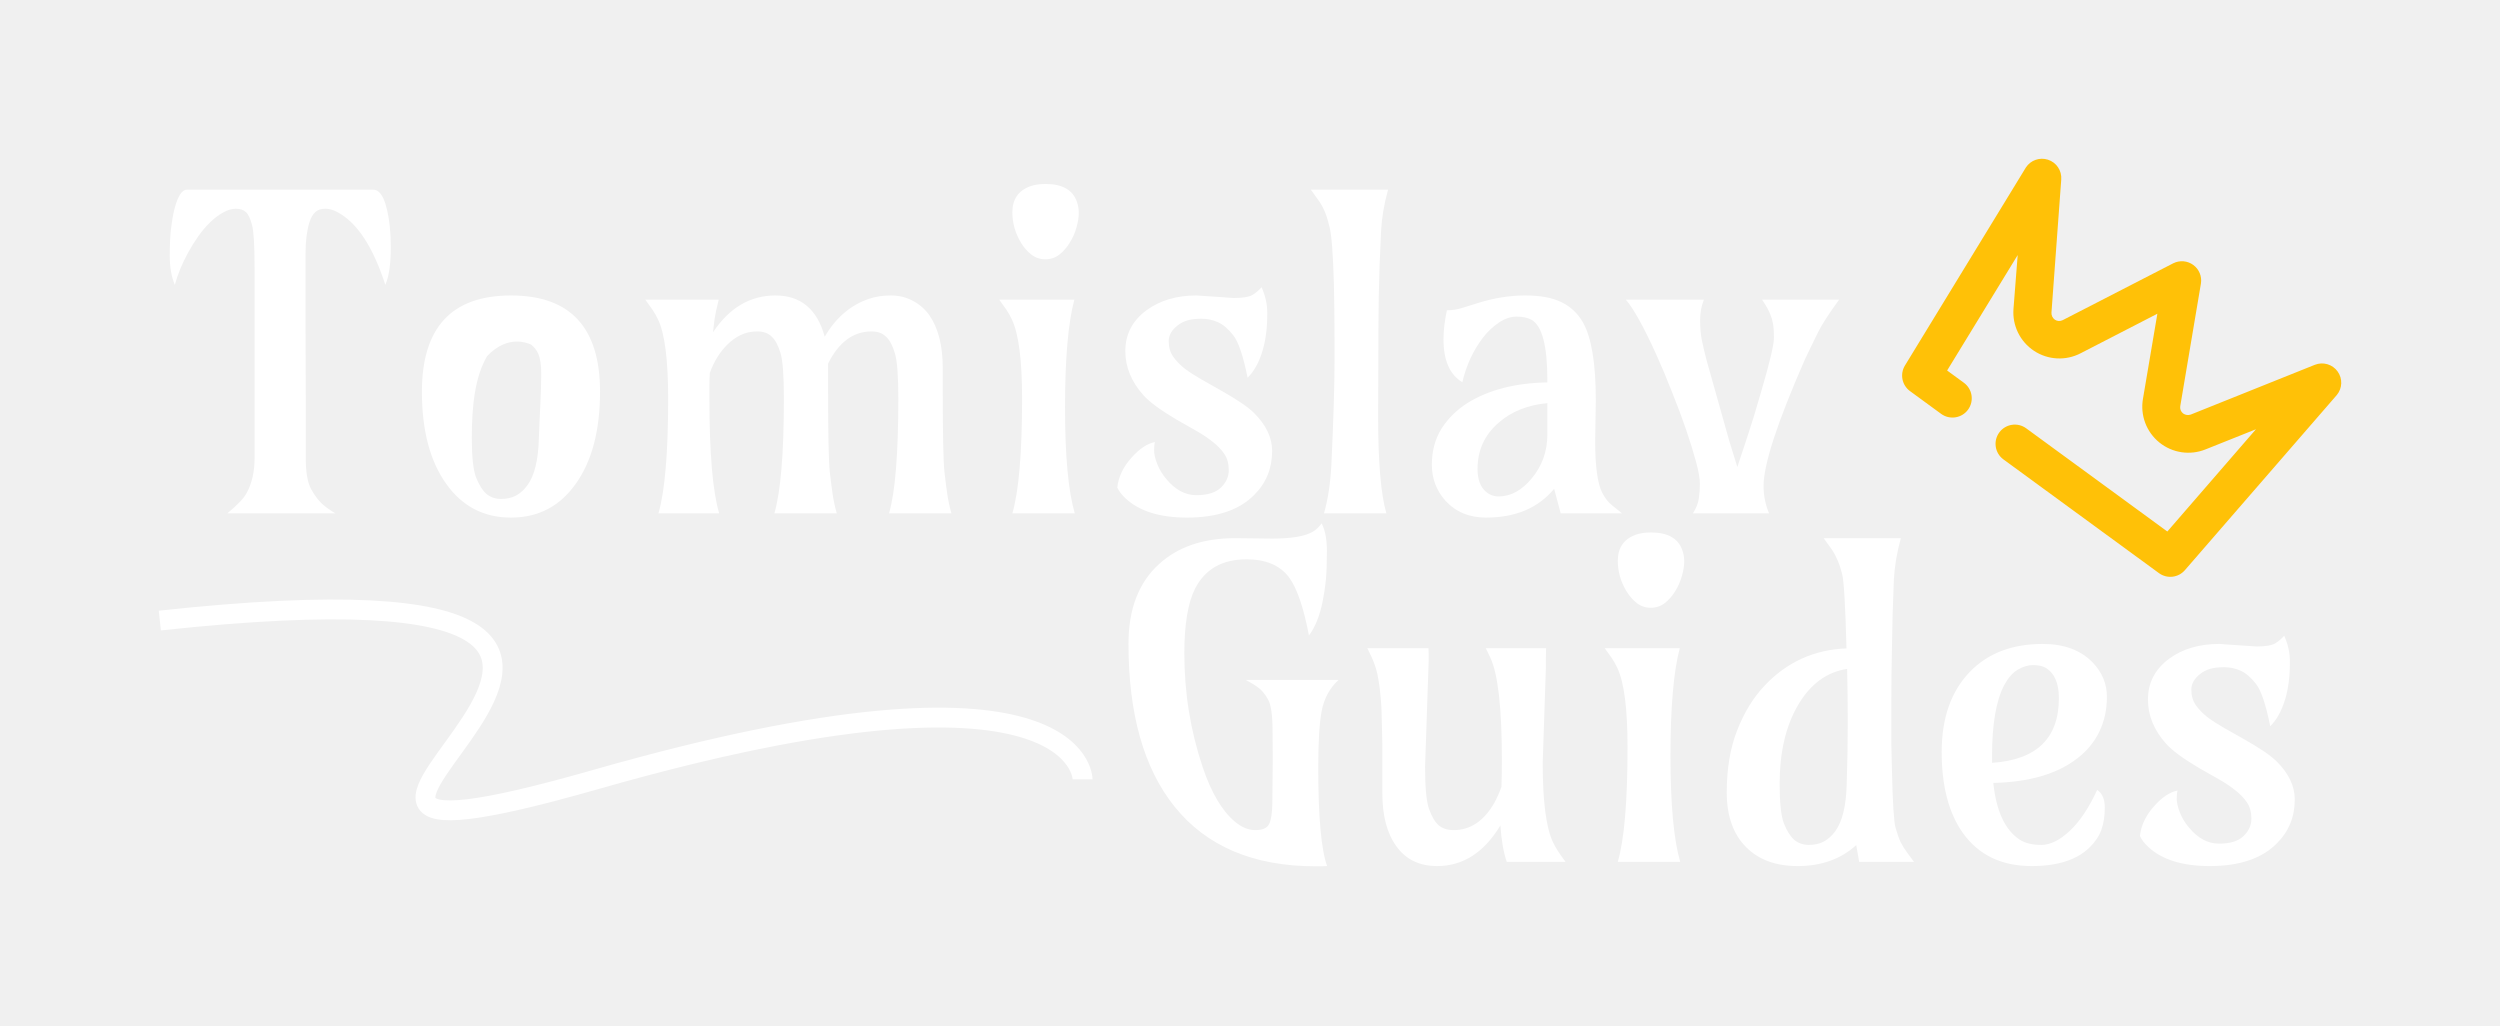
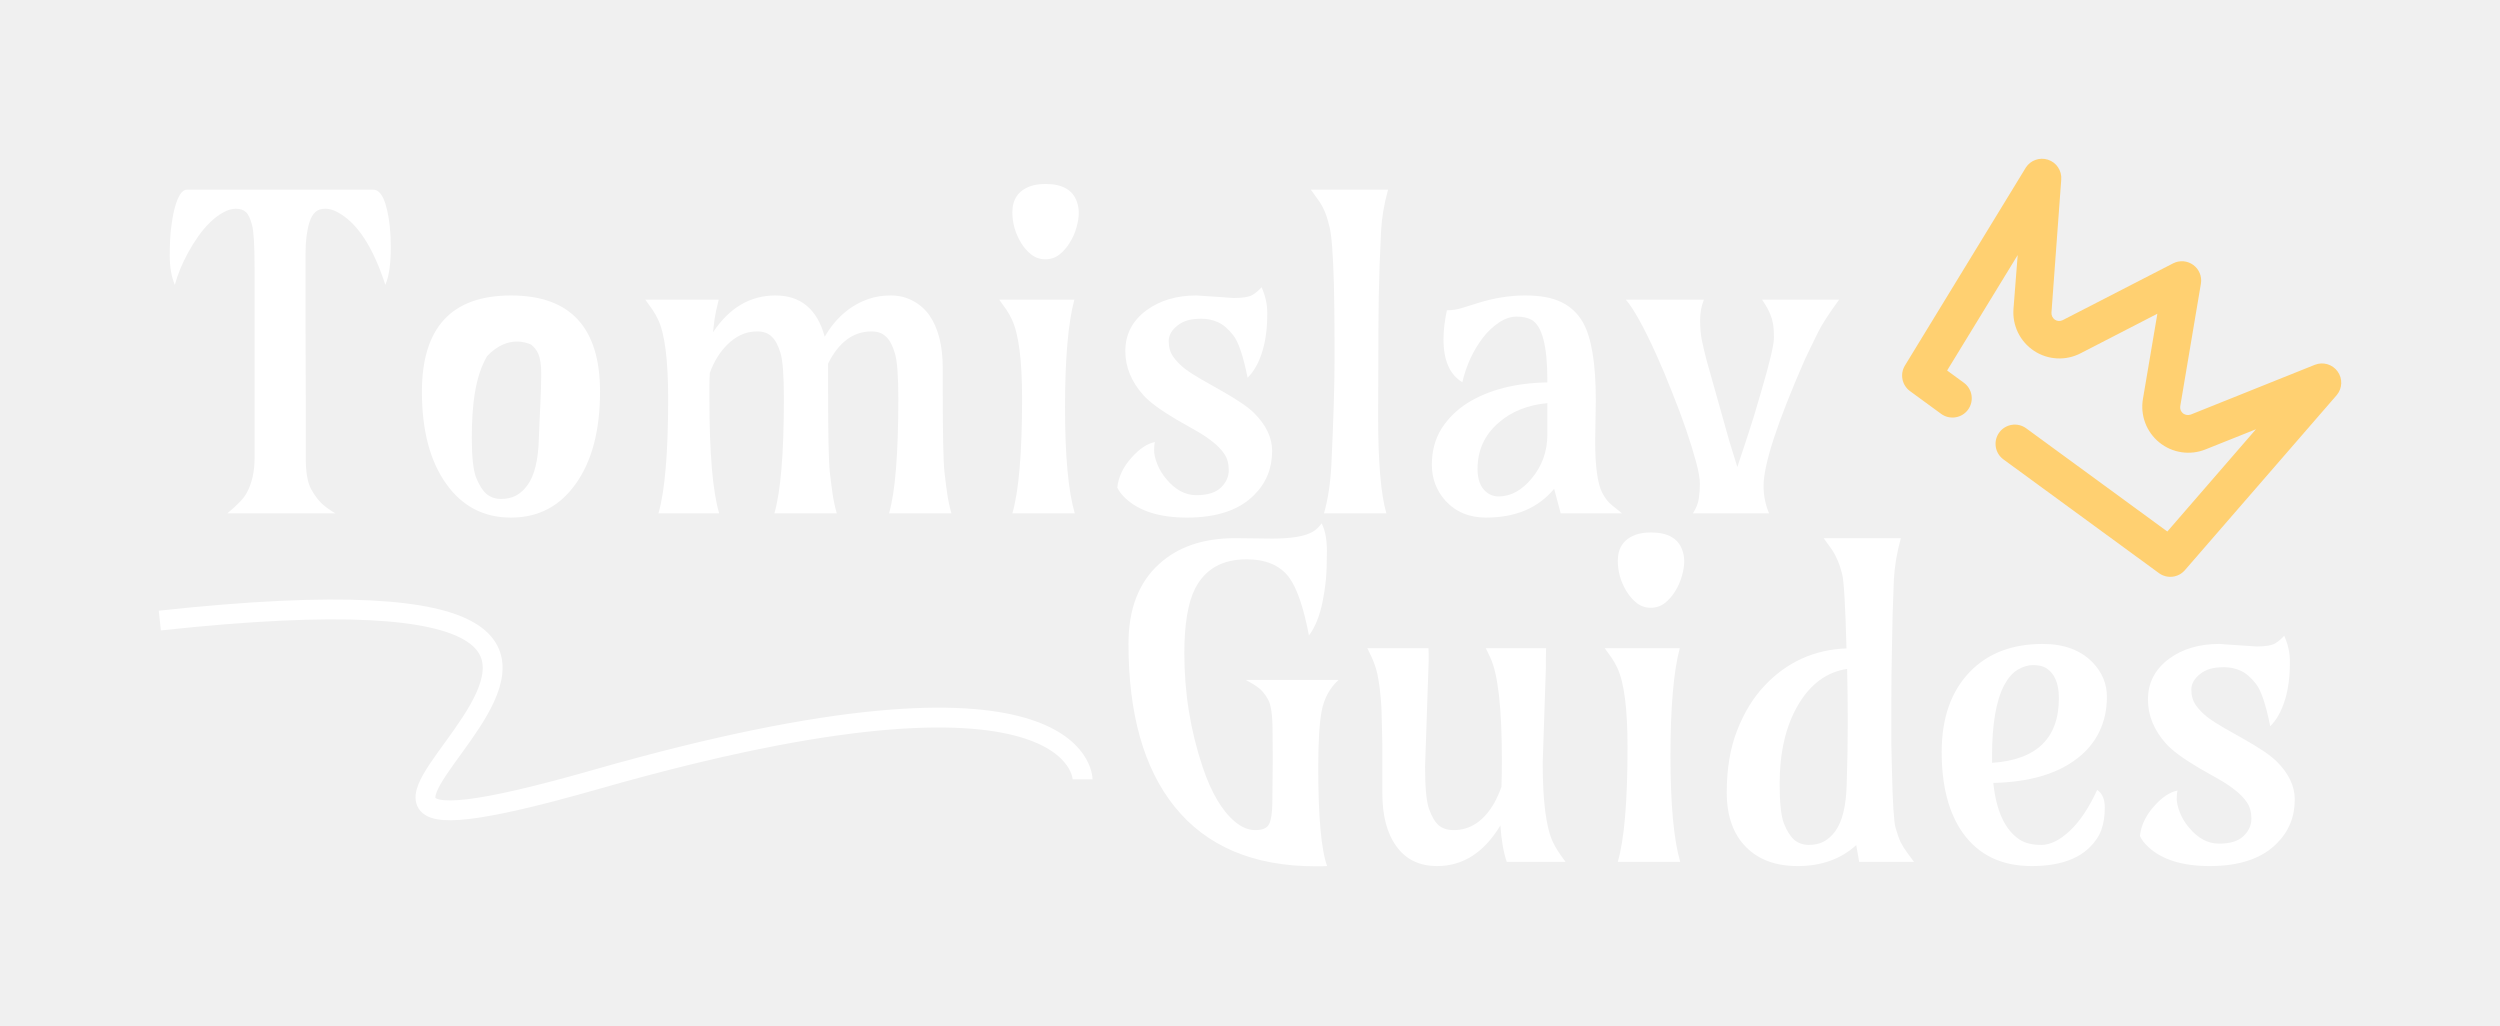
<svg xmlns="http://www.w3.org/2000/svg" version="1.1" viewBox="-301.2 -3238.025 6298.954 2582.671" id="svg146" width="6298.954" height="2582.671">
  <defs id="defs4" />
  <rect x="-244.731" y="-4268.434" width="10000" height="4815.511" fill="#37393a" id="rect6" style="fill:#37393a;fill-opacity:0;stroke-width:1.354" />
  <g id="g142" transform="matrix(1.354298,0,0,1.354298,163.1836,-1326.071)">
    <path id="path1547" style="color:#000000;fill:#ffffff;stroke-width:0.533;-inkscape-stroke:none" d="m 3852.553,793.4 c -38.377,0 -77.643,6.22 -117.797,18.656 l -41.043,12.793 c -12.082,3.909 -24.874,5.863 -38.377,5.863 -5.686,27.006 -8.527,51.348 -8.527,73.023 0,53.302 15.812,89.37 47.438,108.203 10.305,-42.997 27.54,-80.309 51.703,-111.936 12.082,-15.635 25.585,-28.427 40.51,-38.377 14.925,-9.949 29.849,-14.924 44.773,-14.924 15.28,0 27.716,2.664 37.311,7.994 26.651,14.925 39.977,65.563 39.977,151.912 v 5.863 c -80.663,1.421 -147.645,18.654 -200.947,51.701 -27.006,17.057 -48.861,38.555 -65.562,64.496 -16.346,25.94 -24.518,56.322 -24.518,91.147 0,34.824 11.371,65.029 34.113,90.613 25.94,28.428 60.054,42.641 102.34,42.641 74.267,0 131.477,-24.163 171.631,-72.49 l 16.523,61.83 h 154.576 l -25.051,-20.254 c -9.594,-7.462 -17.946,-18.122 -25.053,-31.98 -11.726,-23.098 -17.59,-66.45 -17.59,-130.057 l 1.6,-102.342 c 0,-93.1 -10.838,-158.662 -32.514,-196.684 -12.793,-22.387 -30.738,-39.266 -53.836,-50.637 -22.742,-11.371 -53.302,-17.057 -91.68,-17.057 z m 55.967,271.307 v 78.887 c 0,42.641 -13.325,79.776 -39.977,111.402 -11.371,13.858 -24.163,24.874 -38.377,33.047 -14.214,7.818 -28.96,11.726 -44.24,11.726 -15.28,0 -28.072,-6.041 -38.377,-18.123 -9.95,-12.082 -14.926,-29.139 -14.926,-51.17 0,-46.906 17.59,-85.639 52.77,-116.199 32.337,-28.427 73.379,-44.951 123.127,-49.57 z" transform="matrix(0.73839,0,0,0.73839,-350.142,-1447.914)" />
    <path id="path1565" style="color:#000000;fill:#ffffff;stroke-width:0.394;-inkscape-stroke:none" d="m 3457.612,-213.756 c -56.938,0 -102.068,17.187 -135.391,51.559 -35.159,36.209 -52.739,86.062 -52.739,149.559 0,62.972 12.987,112.958 38.963,149.954 29.387,41.457 72.157,62.185 128.307,62.185 48.279,0 84.225,-11.545 107.84,-34.635 10.495,-10.233 17.841,-21.253 22.039,-33.06 4.198,-11.807 6.298,-25.451 6.298,-40.932 0,-15.743 -4.724,-26.763 -14.169,-33.06 -15.481,33.585 -32.535,59.035 -51.164,76.353 -18.629,17.317 -36.21,25.976 -52.74,25.976 -16.53,0 -29.78,-3.149 -39.75,-9.446 -27.551,-17.842 -44.08,-53.131 -49.59,-105.871 66.908,-1.574 118.99,-16.793 156.249,-45.655 18.105,-13.907 31.748,-30.438 40.932,-49.592 9.446,-19.416 14.169,-41.062 14.169,-64.939 0,-24.139 -8.789,-45.393 -26.369,-63.76 -22.303,-23.09 -53.264,-34.635 -92.884,-34.635 z m -18.105,39.358 c 9.446,0 17.054,1.575 22.827,4.723 16.793,9.709 25.189,28.599 25.189,56.674 0,74.78 -41.456,114.925 -124.37,120.435 V -4.766 c 1e-4,-59.823 7.61,-104.037 22.828,-132.636 7.084,-13.119 15.349,-22.565 24.795,-28.337 9.708,-5.772 19.285,-8.659 28.731,-8.659 z" />
    <path id="path1533" style="color:#000000;fill:#ffffff;stroke-width:0.533;-inkscape-stroke:none" d="m 1297.26,793.4 c -149.601,0 -224.4,80.841 -224.4,242.523 0,98.076 20.61,175.719 61.83,232.93 40.154,56.145 94.344,84.217 162.57,84.217 68.226,0 122.416,-28.072 162.57,-84.217 41.22,-57.21 61.83,-134.854 61.83,-232.93 0,-161.682 -74.8,-242.523 -224.4,-242.523 z m 14.869,116.148 c 16.361,-0.083 29.254,4.531 36.15,7.777 14.001,12.371 25.227,25.488 25.227,73.459 0,47.616 -4.204,107.627 -5.981,162.35 -1.422,54.723 -11.016,94.167 -28.783,118.33 -8.173,11.371 -17.765,20.076 -28.781,26.117 -10.66,5.686 -23.277,8.529 -37.846,8.529 -14.214,0 -26.473,-4.265 -36.777,-12.793 -9.95,-8.884 -18.657,-22.743 -26.119,-41.576 -7.107,-18.833 -10.66,-51.88 -10.66,-99.141 0,-79.953 7.724,-153.959 38.639,-206.551 27.128,-28.526 53.896,-36.396 74.932,-36.502 z" transform="matrix(0.73839,0,0,0.73839,-350.142,-1447.914)" />
    <path id="path1561" style="color:#000000;fill:#ffffff;stroke-width:0.394;-inkscape-stroke:none" d="m 3049.867,-410.543 13.382,18.497 c 4.198,5.772 7.871,12.202 11.02,19.286 3.411,6.822 6.691,16.268 9.84,28.337 3.411,11.807 6.166,58.118 8.265,138.933 -60.348,2.361 -111.25,25.582 -152.707,69.662 -20.991,22.303 -37.914,49.984 -50.772,83.044 -12.857,32.798 -19.286,71.237 -19.286,115.317 0,43.818 12.071,77.798 36.21,101.937 23.352,23.352 55.232,35.029 95.639,35.029 44.081,0 80.421,-12.989 109.021,-38.964 l 5.509,31.093 h 101.937 L 3204.542,173.524 c -4.198,-5.772 -8.002,-11.939 -11.413,-18.499 -3.148,-6.822 -6.298,-15.742 -9.446,-26.762 -3.149,-11.283 -5.378,-46.443 -6.69,-105.479 -0.525,-15.743 -0.919,-32.404 -1.181,-49.984 v -77.534 c 0,-34.373 0.394,-68.877 1.181,-103.512 0.263,-20.728 0.656,-40.537 1.181,-59.429 0.525,-18.892 1.311,-40.802 2.361,-65.728 1.312,-24.927 5.641,-50.639 12.988,-77.14 z m 43.688,243.229 c 0.787,32.011 1.18,65.728 1.18,101.149 0,35.159 -0.655,72.943 -1.967,113.35 -1.05,40.407 -8.134,69.532 -21.253,87.374 -6.035,8.396 -13.119,14.826 -21.253,19.286 -7.872,4.199 -17.186,6.297 -27.944,6.297 -10.495,0 -19.549,-3.149 -27.157,-9.446 -7.347,-6.559 -13.774,-16.792 -19.285,-30.698 -5.247,-13.906 -7.871,-38.309 -7.871,-73.206 0,-59.036 11.414,-107.971 34.241,-146.804 22.827,-39.095 53.264,-61.529 91.309,-67.302 z" />
-     <g transform="matrix(0.1964575,0.4438696,0.4438696,-0.1964575,2589.195,-2974.948)" id="g140">
-       <path class="cls-1" d="m 5857.576,-149.506 -639.79,-368.679 a 73.842,73.842 0 0 0 -73.736,127.958 l 580.916,334.752 -220.987,469.214 -7.565,-207.188 A 176.479,176.479 0 0 0 5221.613,65.239 L 4946.207,247.433 4965.702,-82.229 A 176.479,176.479 0 0 0 4705.642,-249.129 l -181.795,98.069 295.197,-426.451 69.099,39.818 a 73.842,73.842 0 0 0 73.736,-127.958 l -127.973,-73.744 a 73.84,73.84 0 0 0 -97.907,21.984 L 4229.646,13.482 a 73.84,73.84 0 0 0 6.627,89.043 73.84,73.84 0 0 0 90.35,16.267 l 451.545,-240.905 a 31.013,31.013 0 0 1 30.052,1.124 29.536,29.536 0 0 1 13.637,26.608 l -27.823,475.703 a 73.84,73.84 0 0 0 113.893,65.631 l 397.627,-262.603 a 29.536,29.536 0 0 1 29.859,-1.544 31.751,31.751 0 0 1 15.999,25.412 l 18.03,511.497 a 73.84,73.84 0 0 0 59.38,70.015 73.84,73.84 0 0 0 80.363,-38.915 l 378.423,-804.613 a 73.84,73.84 0 0 0 -30.031,-95.709 z" id="path6" style="fill:#ffc107;fill-opacity:1;stroke-width:73.84" />
+     <g transform="matrix(0.1964575,0.4438696,0.4438696,-0.1964575,2589.195,-2974.948)" id="g140" style="fill:#ffd071;fill-opacity:1">
+       <path class="cls-1" d="m 5857.576,-149.506 -639.79,-368.679 a 73.842,73.842 0 0 0 -73.736,127.958 l 580.916,334.752 -220.987,469.214 -7.565,-207.188 A 176.479,176.479 0 0 0 5221.613,65.239 L 4946.207,247.433 4965.702,-82.229 A 176.479,176.479 0 0 0 4705.642,-249.129 l -181.795,98.069 295.197,-426.451 69.099,39.818 a 73.842,73.842 0 0 0 73.736,-127.958 l -127.973,-73.744 a 73.84,73.84 0 0 0 -97.907,21.984 L 4229.646,13.482 a 73.84,73.84 0 0 0 6.627,89.043 73.84,73.84 0 0 0 90.35,16.267 l 451.545,-240.905 a 31.013,31.013 0 0 1 30.052,1.124 29.536,29.536 0 0 1 13.637,26.608 l -27.823,475.703 a 73.84,73.84 0 0 0 113.893,65.631 l 397.627,-262.603 a 29.536,29.536 0 0 1 29.859,-1.544 31.751,31.751 0 0 1 15.999,25.412 l 18.03,511.497 a 73.84,73.84 0 0 0 59.38,70.015 73.84,73.84 0 0 0 80.363,-38.915 l 378.423,-804.613 a 73.84,73.84 0 0 0 -30.031,-95.709 z" id="path6" style="fill:#ffd071;fill-opacity:1;stroke-width:73.84" />
    </g>
    <path style="color:#000000;fill:#ffffff;stroke-width:0.394;-inkscape-stroke:none" d="m 3906.682,-229.105 c 7.084,15.743 10.626,31.617 10.626,47.623 0,16.006 -0.787,29.256 -2.361,39.751 -1.312,10.495 -3.411,20.597 -6.297,30.305 -6.559,22.04 -15.874,38.964 -27.944,50.771 -8.134,-40.67 -17.055,-67.039 -26.763,-79.109 -9.446,-12.069 -19.023,-20.203 -28.732,-24.401 -9.445,-4.199 -19.547,-6.298 -30.305,-6.298 -10.757,0 -19.547,1.05 -26.369,3.148 -6.822,2.099 -12.726,5.117 -17.711,9.053 -11.283,8.659 -16.924,18.498 -16.924,29.518 0,11.02 2.755,20.597 8.265,28.731 5.511,7.872 12.726,15.35 21.647,22.434 9.184,6.822 19.548,13.513 31.092,20.073 l 35.422,20.072 c 30.436,17.055 51.296,31.224 62.578,42.507 22.302,22.302 33.454,45.786 33.454,70.45 0,32.273 -11.02,59.43 -33.06,81.47 -27.813,28.337 -69.532,42.507 -125.157,42.507 -50.641,0 -88.686,-11.807 -114.137,-35.422 -7.347,-6.822 -12.595,-13.644 -15.743,-20.466 2.099,-19.678 10.889,-38.176 26.369,-55.494 14.956,-16.793 29.518,-26.501 43.687,-29.125 -1.05,3.411 -1.575,8.527 -1.575,15.349 0,6.822 1.968,15.349 5.904,25.582 3.935,9.971 9.576,19.285 16.924,27.944 16.53,19.942 35.159,29.912 55.888,29.912 20.728,0 35.946,-4.723 45.654,-14.169 9.709,-9.446 14.562,-20.203 14.562,-32.273 0,-12.069 -2.755,-22.171 -8.265,-30.305 -5.51,-8.134 -12.857,-15.743 -22.04,-22.827 -8.921,-7.084 -19.154,-13.906 -30.699,-20.466 l -35.422,-20.072 c -30.174,-17.842 -50.902,-33.06 -62.185,-45.655 -22.564,-25.189 -33.847,-52.608 -33.847,-82.258 0,-31.224 13.119,-56.544 39.358,-75.96 24.926,-18.367 56.019,-27.55 93.277,-27.55 l 69.27,4.723 c 16.793,0 28.468,-1.968 35.028,-5.904 6.559,-4.198 12.07,-8.921 16.53,-14.169 z" id="path1569" />
    <path style="color:#000000;fill:#ffffff;stroke-width:0.394;-inkscape-stroke:none" d="m 2783.022,191.628 h -116.105 c 12.07,-41.456 18.104,-112.694 18.104,-213.712 0,-71.106 -6.297,-120.041 -18.892,-146.804 -3.149,-6.822 -6.691,-13.12 -10.627,-18.892 l -12.988,-18.105 h 139.719 c -11.545,43.293 -17.317,110.07 -17.317,200.331 0,89.998 6.035,155.725 18.104,197.181 z" id="path1559" />
    <path style="color:#000000;fill:#ffffff;stroke-width:0.394;-inkscape-stroke:none" d="m 2773.577,-311.755 c -5.248,8.659 -11.676,16.005 -19.285,22.04 -7.609,5.772 -16.268,8.659 -25.976,8.659 -9.708,0 -18.367,-2.886 -25.976,-8.659 -7.609,-6.035 -14.037,-13.382 -19.285,-22.04 -10.758,-17.843 -16.137,-36.734 -16.137,-56.675 0,-24.14 11.02,-40.276 33.06,-48.41 7.872,-2.886 17.448,-4.33 28.731,-4.33 31.224,0 50.64,11.021 58.249,33.06 2.361,6.298 3.542,13.382 3.542,21.253 0,7.609 -1.444,16.53 -4.33,26.764 -2.886,10.233 -7.084,19.678 -12.594,28.337 z" id="path1557" />
    <path style="color:#000000;fill:#ffffff;stroke-width:0.394;-inkscape-stroke:none" d="m 2533.102,-187.779 v 18.892 l -5.904,175.929 c 0,71.63 6.297,120.827 18.892,147.591 4.46,9.708 12.332,22.04 23.614,36.996 h -109.414 c -6.035,-17.842 -9.97,-40.407 -11.807,-67.695 -30.437,50.377 -69.663,75.567 -117.679,75.567 -33.06,0 -58.38,-12.332 -75.96,-36.996 -17.318,-23.877 -25.976,-56.675 -25.976,-98.394 V 10.977 -25.232 l -0.787,-35.816 c -0.263,-22.828 -1.05,-40.538 -2.361,-53.133 -1.05,-12.857 -2.361,-23.483 -3.936,-31.88 -1.312,-8.659 -3.017,-16.268 -5.117,-22.827 -2.099,-6.822 -4.46,-13.12 -7.084,-18.892 l -8.659,-18.105 h 113.743 c 0.263,4.199 0.394,8.134 0.394,11.807 v 11.414 l -6.691,197.576 c 0,38.57 2.493,64.808 7.478,78.715 4.985,13.907 10.889,23.877 17.711,29.911 7.084,6.035 16.399,9.052 27.944,9.052 31.224,0 56.544,-17.055 75.96,-51.165 5.248,-9.708 9.577,-19.547 12.988,-29.518 0.525,-14.694 0.787,-31.355 0.787,-49.984 0,-95.771 -7.084,-159.005 -21.253,-189.704 l -8.659,-18.105 h 112.169 c -0.262,6.56 -0.394,12.595 -0.394,18.105 z" id="path1555" />
    <path style="color:#000000;fill:#ffffff;stroke-width:0.394;-inkscape-stroke:none" d="m 2024.995,-0.83 -0.394,-51.165 c 0,-29.65 -2.886,-49.329 -8.659,-59.037 -5.772,-9.97 -11.807,-17.186 -18.105,-21.646 -6.297,-4.723 -14.037,-9.446 -23.221,-14.169 h 172.78 c -16.53,15.219 -27.025,34.635 -31.486,58.25 -4.198,22.565 -6.297,57.462 -6.297,104.691 0,91.835 5.51,152.97 16.53,183.406 -3.673,0.265 -7.347,0.395 -11.02,0.395 h -10.627 c -115.449,0 -202.954,-37.127 -262.515,-111.382 -56.937,-71.106 -85.406,-171.993 -85.406,-302.66 0,-64.546 19.023,-114.005 57.069,-148.378 35.16,-32.011 82.257,-48.017 141.294,-48.017 l 69.269,0.787 c 36.471,0 61.923,-4.46 76.354,-13.382 6.035,-3.936 11.152,-8.921 15.35,-14.956 6.56,12.595 9.839,29.912 9.839,51.952 0,22.04 -0.656,39.883 -1.968,53.526 -1.312,13.382 -3.28,26.501 -5.904,39.358 -5.51,27.288 -14.038,48.541 -25.582,63.759 -9.971,-52.477 -22.434,-88.686 -37.39,-108.627 -16.793,-22.04 -43.031,-33.06 -78.715,-33.06 -45.13,0 -77.01,18.105 -95.639,54.313 -13.382,26.5 -20.072,66.645 -20.072,120.434 0,73.73 11.414,144.443 34.241,212.138 16.006,47.492 35.947,81.208 59.824,101.149 12.332,10.495 25.058,15.743 38.177,15.743 13.382,0 21.909,-3.804 25.582,-11.413 3.673,-7.609 5.641,-20.597 5.904,-38.964 0.525,-36.209 0.787,-63.891 0.787,-83.045 z" id="path1553" />
    <path style="color:#000000;fill:#ffffff;stroke-width:0.787;-inkscape-stroke:none" d="m 5363.774,1708.407 h 290.459 c -9.446,-23.09 -14.169,-48.541 -14.169,-76.354 0,-27.288 2.099,-51.689 6.297,-73.205 4.198,-20.991 9.971,-45.655 17.317,-73.992 l 85.012,-302.267 29.912,-96.819 c 30.961,92.884 51.427,155.593 61.398,188.129 l 28.337,96.033 c 30.961,105.478 46.442,170.812 46.442,196 0,25.189 -1.312,43.556 -3.936,55.101 -2.099,12.07 -5.248,22.827 -9.446,32.273 -5.248,14.169 -15.481,32.536 -30.699,55.101 h 286.523 c -38.833,-53.526 -64.809,-93.671 -77.928,-120.434 l -29.125,-59.824 c -4.723,-9.446 -11.282,-23.09 -19.679,-40.932 -102.855,-234.571 -154.282,-391.739 -154.282,-471.504 0,-36.209 6.822,-70.319 20.466,-102.329 h -283.375 c 12.594,19.941 19.941,38.57 22.04,55.887 2.624,17.842 3.936,35.947 3.936,54.314 0,18.891 -4.723,45.917 -14.169,81.076 -9.446,35.16 -21.778,75.042 -36.996,119.648 -15.218,44.605 -32.798,91.572 -52.739,140.9 -19.416,49.853 -39.358,97.344 -59.824,142.474 -46.179,101.28 -83.438,168.188 -111.775,200.724 z" transform="scale(0.5,-0.5)" id="path1551" />
    <path style="color:#000000;fill:#ffffff;stroke-width:0.787;-inkscape-stroke:none" d="m 4442.806,1480.133 -0.787,-206.234 c 0,-170.025 10.233,-290.197 30.699,-360.515 h -232.21 c 14.694,50.902 23.877,110.988 27.55,180.257 7.872,167.401 11.807,297.281 11.807,389.64 0,92.36 -0.262,154.282 -0.787,185.768 l -1.574,96.033 c -3.149,113.875 -8.659,185.505 -16.53,214.892 -7.347,29.912 -14.431,51.428 -21.253,64.547 -6.297,13.644 -13.644,25.976 -22.04,36.996 l -25.976,36.209 h 287.31 c -14.694,-53.002 -23.352,-103.904 -25.976,-152.708 -2.099,-48.278 -3.936,-91.047 -5.51,-128.305 -1.05,-37.259 -2.099,-76.092 -3.149,-116.499 -1.05,-67.17 -1.574,-147.197 -1.574,-240.081 z" transform="scale(0.5,-0.5)" id="path1545" />
    <path style="color:#000000;fill:#ffffff;stroke-width:0.787;-inkscape-stroke:none" d="m 4008.298,1754.849 c 14.169,-31.486 21.253,-63.235 21.253,-95.246 0,-32.01 -1.574,-58.511 -4.723,-79.502 -2.624,-20.991 -6.822,-41.194 -12.594,-60.611 -13.119,-44.08 -31.748,-77.928 -55.888,-101.542 -16.268,81.339 -34.11,134.078 -53.526,158.217 -18.892,24.14 -38.046,40.408 -57.462,48.804 -18.892,8.396 -39.095,12.594 -60.611,12.594 -21.515,0 -39.095,-2.099 -52.739,-6.297 -13.644,-4.198 -25.451,-10.233 -35.422,-18.104 -22.565,-17.318 -33.847,-36.997 -33.847,-59.037 0,-22.04 5.51,-41.194 16.53,-57.462 11.02,-15.743 25.451,-30.699 43.293,-44.868 18.367,-13.644 39.095,-27.025 62.185,-40.144 l 70.844,-40.145 c 60.873,-34.11 102.592,-62.447 125.157,-85.012 44.605,-44.606 66.908,-91.572 66.908,-140.901 0,-64.546 -22.04,-118.86 -66.121,-162.94 -55.625,-56.675 -139.064,-85.012 -250.314,-85.012 -101.28,0 -177.371,23.614 -228.274,70.843 -14.694,13.644 -25.189,27.288 -31.486,40.932 4.198,39.358 21.778,76.354 52.739,110.988 29.912,33.586 59.036,53.002 87.374,58.25 -2.099,-6.822 -3.149,-17.055 -3.149,-30.699 0,-13.644 3.936,-30.699 11.807,-51.165 7.872,-19.941 19.154,-38.57 33.847,-55.888 33.06,-39.882 70.319,-59.823 111.776,-59.823 41.457,0 71.893,9.445 91.31,28.337 19.416,18.892 29.125,40.407 29.125,64.547 0,24.139 -5.51,44.342 -16.53,60.61 -11.02,16.268 -25.714,31.486 -44.081,45.655 -17.842,14.169 -38.308,27.813 -61.398,40.932 l -70.844,40.145 c -60.348,35.684 -101.805,66.12 -124.37,91.309 -45.13,50.378 -67.695,105.216 -67.695,164.515 0,62.447 26.238,113.087 78.715,151.92 49.853,36.734 112.038,55.101 186.555,55.101 l 138.539,-9.446 c 33.585,0 56.937,3.936 70.056,11.807 13.119,8.397 24.139,17.843 33.06,28.338 z" transform="scale(0.5,-0.5)" id="path1543" />
    <path style="color:#000000;fill:#ffffff;stroke-width:0.787;-inkscape-stroke:none" d="m 3313.243,913.384 h -232.21 c 24.139,82.913 36.209,225.387 36.209,427.423 0,142.212 -12.594,240.081 -37.783,293.608 -6.297,13.644 -13.382,26.238 -21.253,37.783 l -25.976,36.209 h 279.439 c -23.09,-86.587 -34.635,-220.14 -34.635,-400.66 0,-179.996 12.07,-311.45 36.209,-394.363 z" transform="scale(0.5,-0.5)" id="path1541" />
    <path style="color:#000000;fill:#ffffff;stroke-width:0.787;-inkscape-stroke:none" d="m 3294.352,1920.151 c -10.495,-17.318 -23.352,-32.011 -38.571,-44.081 -15.218,-11.545 -32.536,-17.317 -51.952,-17.317 -19.416,0 -36.734,5.772 -51.952,17.317 -15.218,12.07 -28.075,26.763 -38.57,44.081 -21.515,35.684 -32.273,73.467 -32.273,113.35 0,48.278 22.04,80.551 66.121,96.819 15.743,5.773 34.897,8.659 57.462,8.659 62.447,0 101.28,-22.04 116.499,-66.121 4.723,-12.594 7.084,-26.763 7.084,-42.506 0,-15.218 -2.886,-33.06 -8.659,-53.526 -5.772,-20.466 -14.169,-39.358 -25.189,-56.675 z" transform="scale(0.5,-0.5)" id="path1539" />
    <path style="color:#000000;fill:#ffffff;stroke-width:0.787;-inkscape-stroke:none" d="m 2366.299,1387.249 3.149,14.169 z" transform="scale(0.5,-0.5)" id="path1537" />
    <path style="color:#000000;fill:#ffffff;stroke-width:0.787;-inkscape-stroke:none" d="m 1990.041,913.384 h -225.913 c 24.139,82.913 36.209,225.387 36.209,427.423 0,143.786 -12.594,241.918 -37.783,294.395 -6.297,13.119 -13.382,25.451 -21.253,36.996 l -25.976,36.209 h 273.142 c -7.872,-30.961 -13.119,-55.625 -15.743,-73.992 l -5.51,-47.229 c 60.873,91.309 138.276,136.964 232.21,136.964 94.458,0 155.594,-51.165 183.406,-153.495 41.457,70.844 96.295,117.811 164.515,140.901 24.139,8.396 51.165,12.594 81.077,12.594 30.437,0 57.724,-6.56 81.864,-19.679 24.664,-12.594 45.392,-30.699 62.185,-54.313 33.06,-47.754 49.591,-113.088 49.591,-196.001 v -84.225 c 0,-160.579 2.099,-261.335 6.297,-302.267 4.723,-40.407 8.134,-67.17 10.233,-80.289 3.149,-23.09 8.396,-47.754 15.743,-73.992 h -232.21 c 23.09,79.24 34.635,221.714 34.635,427.423 0,83.438 -4.198,139.326 -12.595,167.663 -8.396,28.863 -19.416,49.591 -33.06,62.185 -13.119,13.12 -31.224,19.679 -54.313,19.679 -67.695,0 -121.484,-39.882 -161.366,-119.647 v -100.755 c 0,-160.579 2.099,-261.335 6.297,-302.267 4.723,-40.407 8.134,-67.17 10.233,-80.289 3.149,-23.09 8.396,-47.754 15.743,-73.992 h -232.21 c 23.614,80.814 35.422,223.288 35.422,427.423 0,85.537 -4.198,141.95 -12.594,169.238 -8.396,27.812 -19.154,48.016 -32.273,60.61 -13.119,13.12 -31.224,19.679 -54.313,19.679 -22.565,0 -43.031,-4.46 -61.398,-13.381 -18.367,-8.921 -34.897,-20.729 -49.591,-35.422 -27.813,-27.288 -49.59,-62.448 -65.334,-105.479 -1.05,-15.218 -1.574,-30.961 -1.574,-47.229 v -48.016 c 0,-202.036 12.07,-344.51 36.209,-427.423 z" transform="scale(0.5,-0.5)" id="path1535" />
    <path style="color:#000000;fill:#ffffff;fill-opacity:0;stroke-width:0.787;-inkscape-stroke:none" d="m 1215.483,1645.435 c -47.229,0 -81.339,-23.615 -102.33,-70.844 -20.466,-47.229 -30.699,-126.731 -30.699,-238.507 0,-239.819 44.343,-359.728 133.029,-359.728 47.229,0 81.077,32.011 101.543,96.032 20.991,64.022 31.486,151.921 31.486,263.696 0,111.776 -10.495,191.278 -31.486,238.507 -20.466,47.229 -54.313,70.844 -101.543,70.844 z" transform="scale(0.5,-0.5)" id="path1531" />
    <path style="color:#000000;fill:#ffffff;stroke-width:0.787;-inkscape-stroke:none" d="m -35.301,1763.508 c -12.594,30.436 -18.892,66.383 -18.892,107.839 0,41.457 1.574,75.305 4.723,101.543 3.149,26.763 7.347,50.902 12.594,72.418 12.594,48.279 28.075,72.418 46.442,72.418 H 703.047 c 30.436,0 50.903,-45.13 61.398,-135.39 2.624,-25.189 3.936,-51.165 3.936,-77.928 0,-62.972 -6.822,-109.939 -20.466,-140.9 -45.13,140.113 -103.642,229.848 -175.535,269.205 -16.268,9.446 -32.273,14.169 -48.016,14.169 -15.743,0 -28.075,-4.198 -36.996,-12.594 -8.921,-7.872 -16.268,-20.728 -22.04,-38.571 -9.446,-31.486 -14.169,-69.269 -14.169,-113.35 v -295.181 l 0.787,-240.869 v -228.274 c 0,-51.427 6.56,-89.473 19.679,-114.137 13.644,-24.139 27.288,-42.506 40.932,-55.101 14.169,-12.594 30.699,-24.401 49.591,-35.421 H 159.913 c 37.783,30.961 61.923,56.412 72.418,76.353 19.416,36.209 29.125,78.978 29.125,128.306 v 709.224 c 0,82.388 -3.149,135.39 -9.446,159.005 -6.297,24.139 -13.906,40.144 -22.827,48.016 -8.921,8.396 -21.253,12.594 -36.996,12.594 -15.743,0 -31.748,-4.723 -48.016,-14.169 -16.268,-8.921 -32.273,-20.99 -48.016,-36.208 -15.218,-14.694 -29.912,-32.011 -44.081,-51.953 -13.644,-19.416 -26.238,-39.619 -37.783,-60.61 -22.565,-41.457 -39.095,-81.602 -49.591,-120.434 z" transform="scale(0.5,-0.5)" id="path138" />
    <text xml:space="preserve" style="font-style:normal;font-weight:normal;font-size:29.536px;line-height:1.25;font-family:sans-serif;fill:#000000;fill-opacity:1;stroke:none;stroke-width:0.738" x="263.35" y="14.023" id="text24481">
      <tspan id="tspan24479" style="stroke-width:0.738" x="263.35" y="14.023" />
    </text>
    <path style="fill:none;stroke:#ffffff;stroke-width:36.919;stroke-linecap:butt;stroke-linejoin:miter;stroke-miterlimit:4;stroke-dasharray:none;stroke-opacity:1" d="m -45.556,-257.26 c 1366.021,-147.678 -92.299,553.792 812.229,295.356 904.528,-258.436 904.528,0 904.528,0" id="path32017" />
  </g>
</svg>
